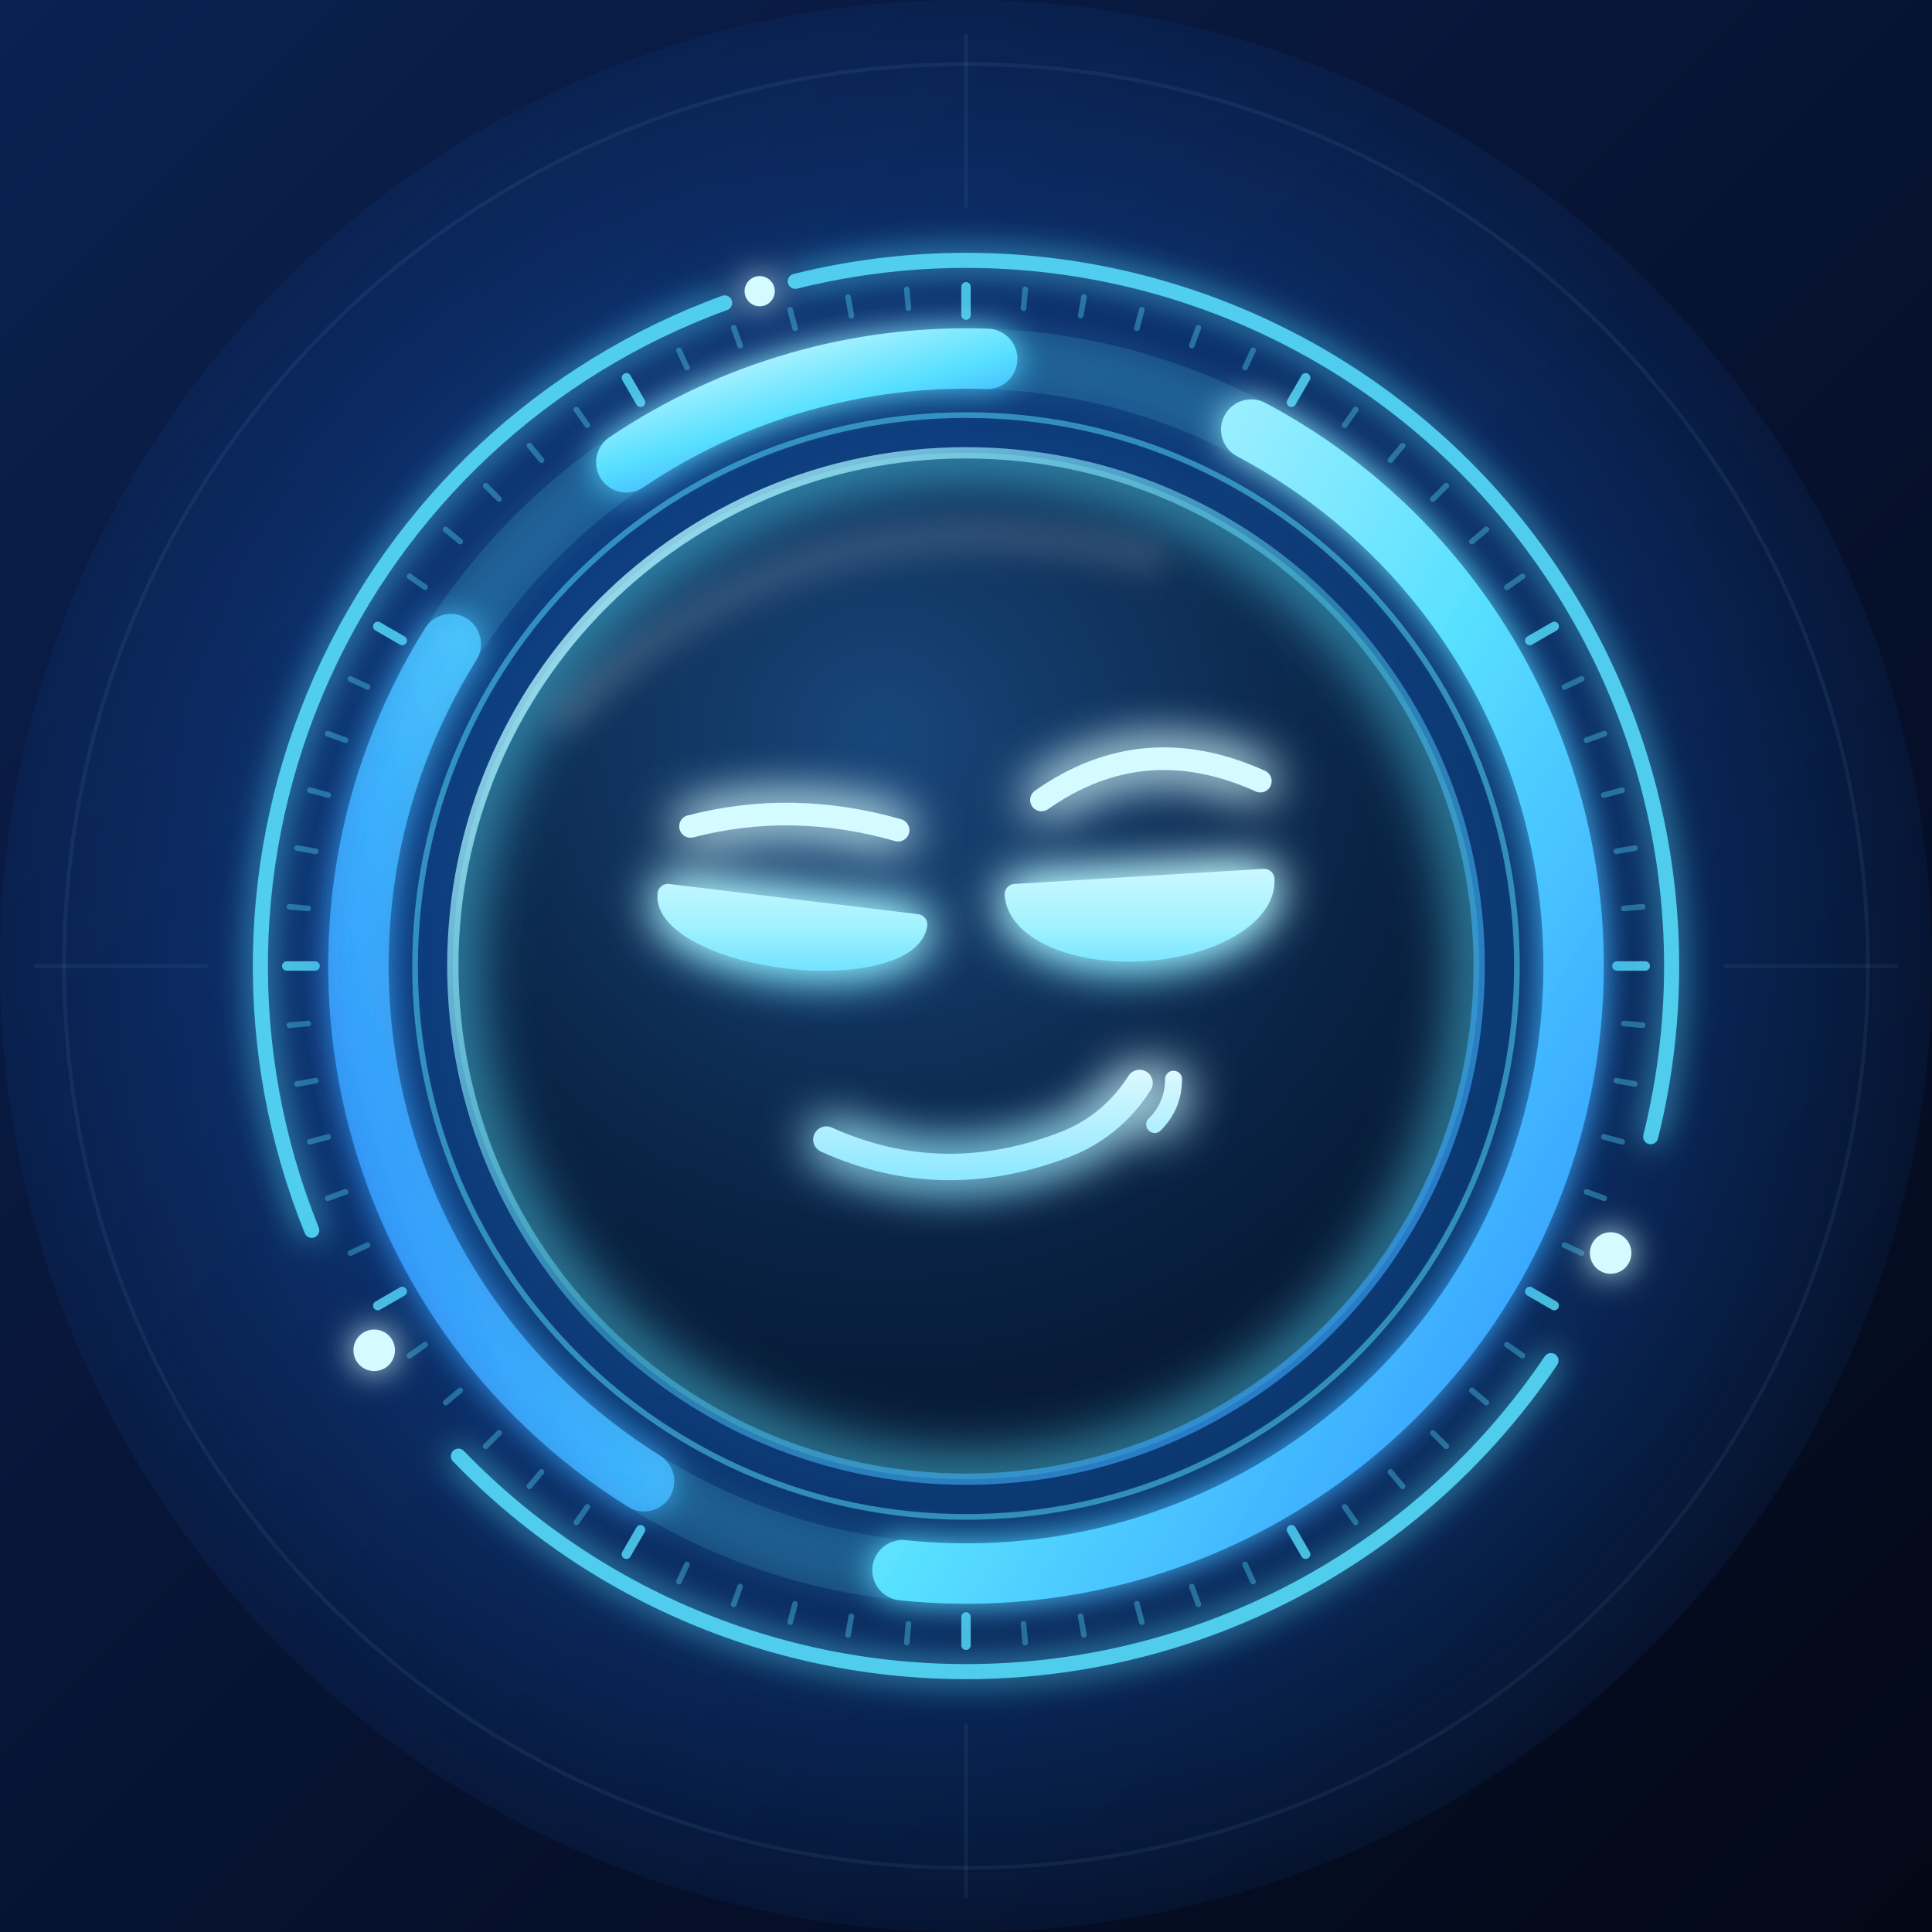
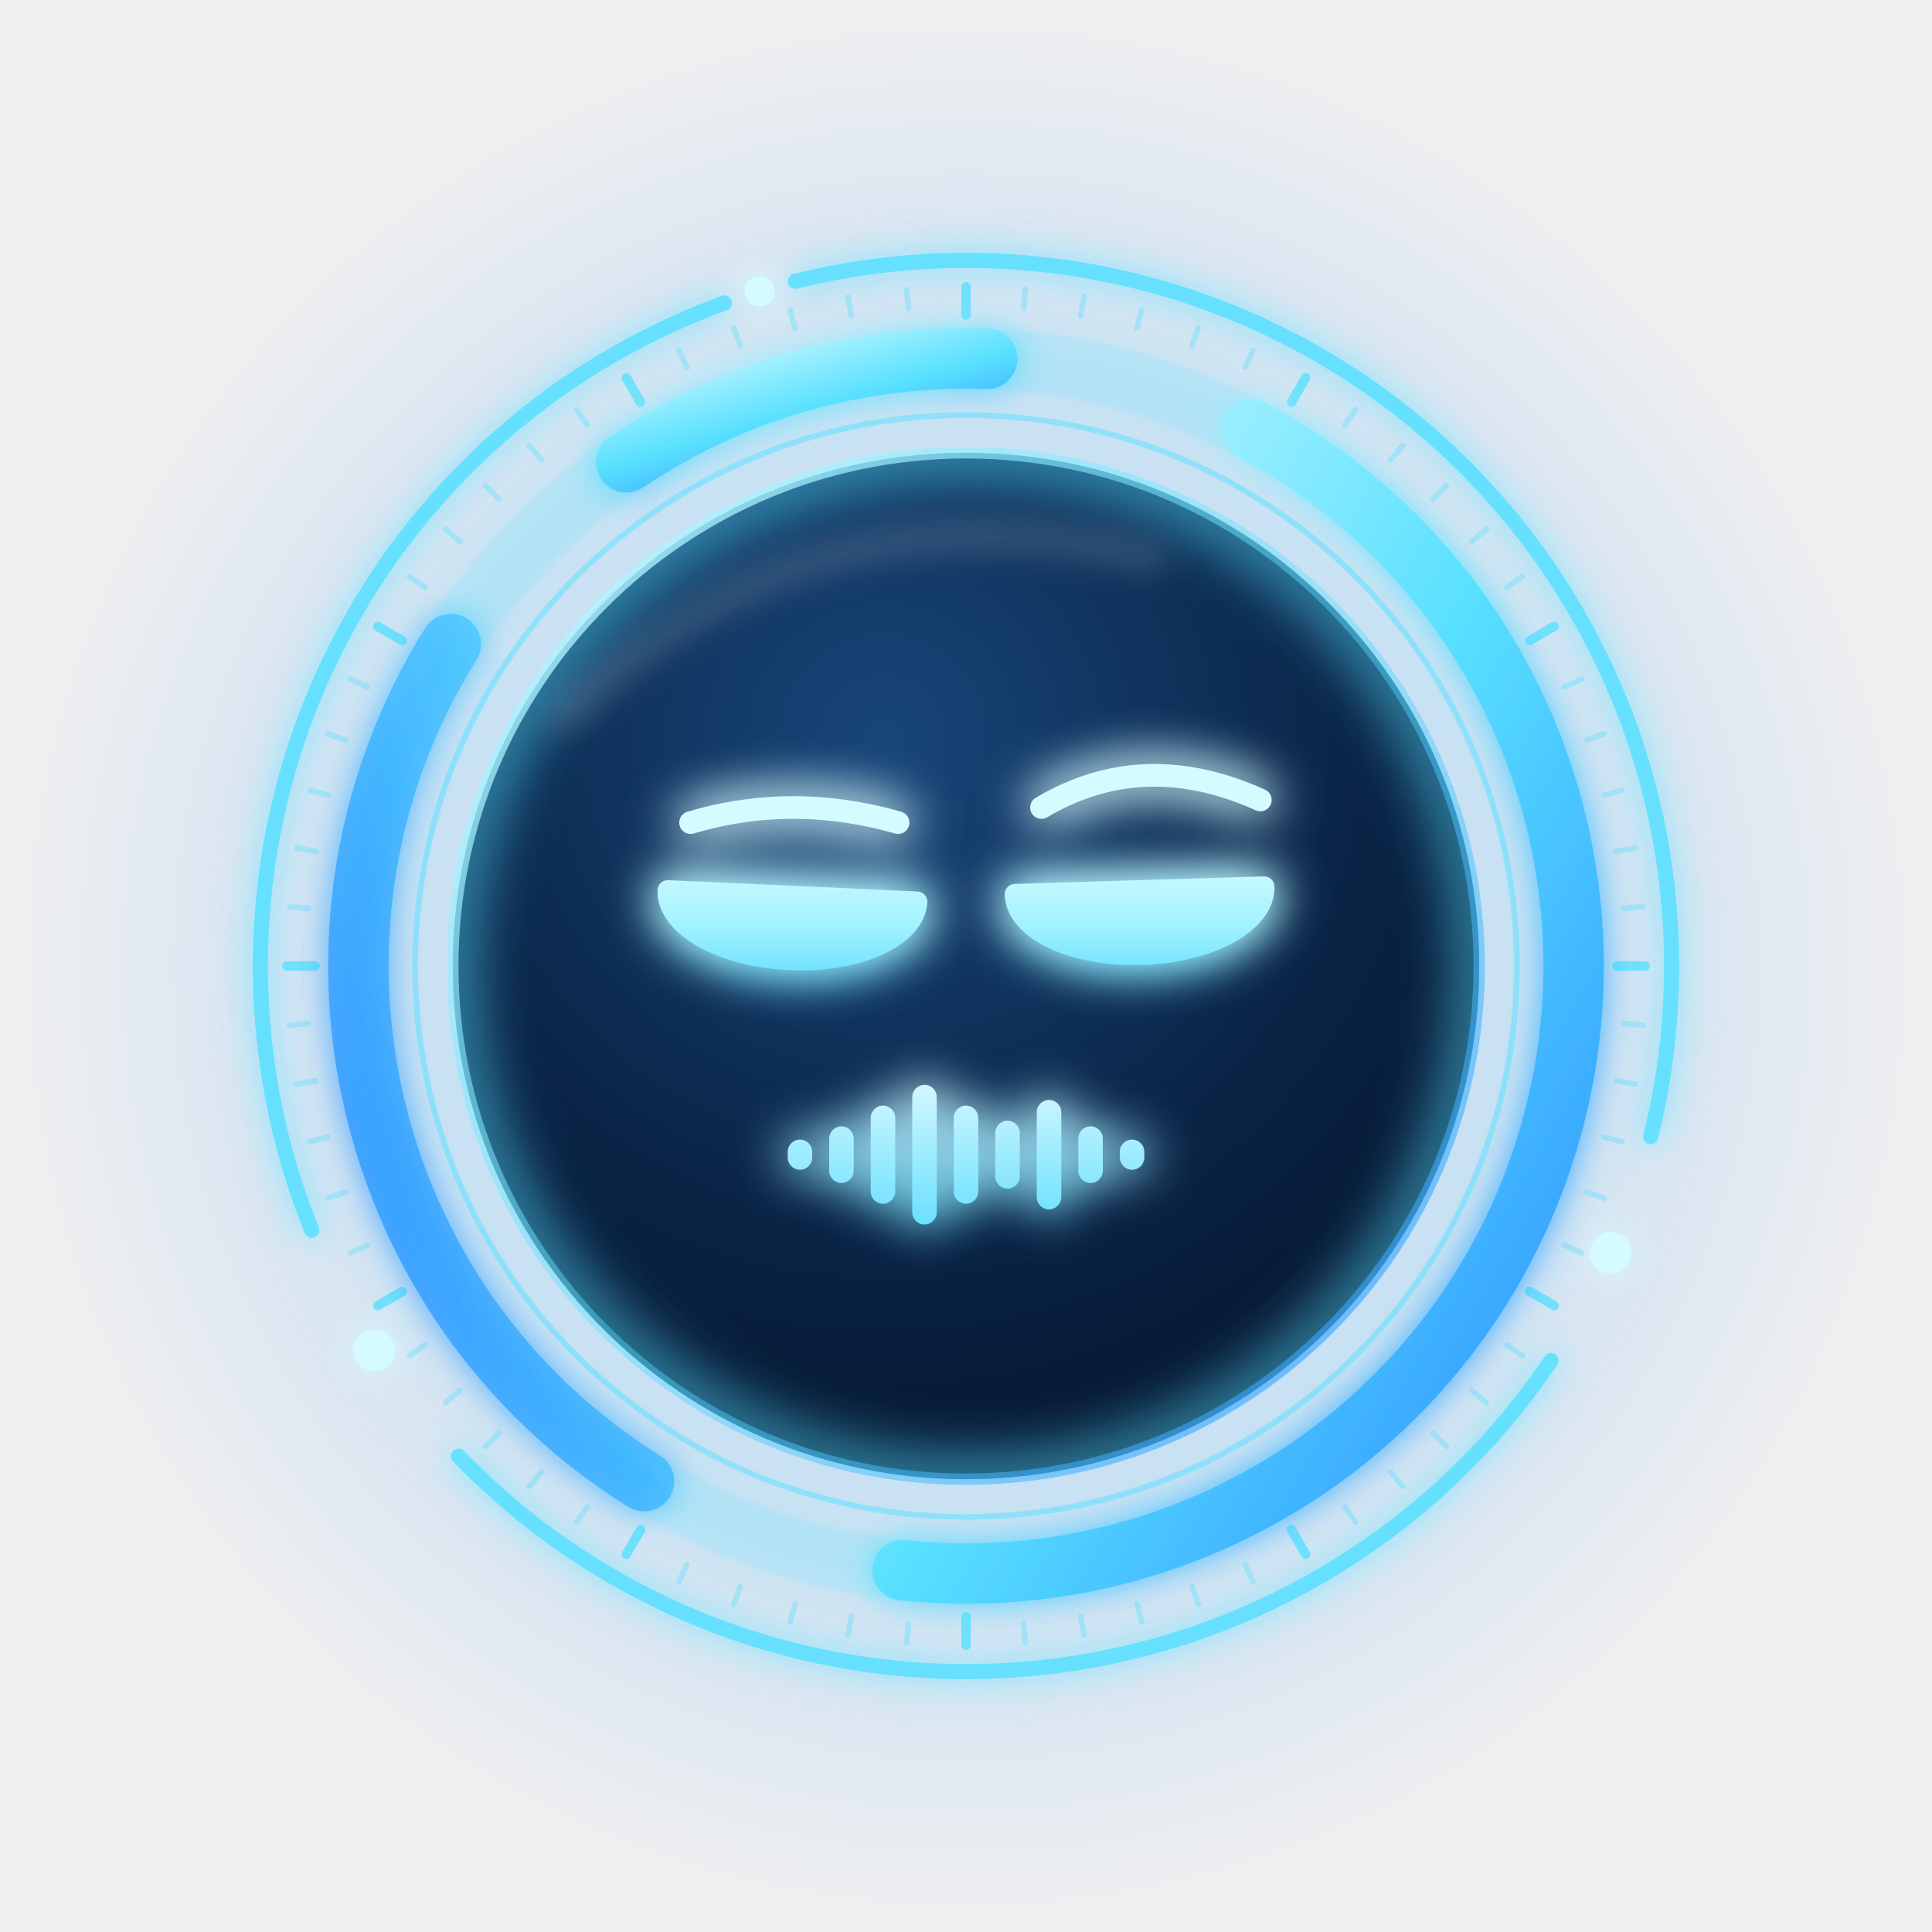
<svg xmlns="http://www.w3.org/2000/svg" viewBox="0 0 1024 1024" width="1024" height="1024">
  <defs>
-     <linearGradient id="bg" x1="0" y1="0" x2="1" y2="1">
-       <stop offset="0" stop-color="#0B2150" />
-       <stop offset=".55" stop-color="#061230" />
-       <stop offset="1" stop-color="#030816" />
-     </linearGradient>
-     <radialGradient id="halo" cx="50%" cy="50%" r="55%">
-       <stop offset="0" stop-color="#17C8FF" stop-opacity=".7" />
-       <stop offset=".6" stop-color="#1A7BFF" stop-opacity=".26" />
+     <radialGradient id="halo" cx="50%" cy="50%" r="50%">
+       <stop offset="0" stop-color="#17C8FF" stop-opacity=".4" />
      <stop offset="1" stop-color="#1A7BFF" stop-opacity="0" />
    </radialGradient>
    <linearGradient id="ringA" x1="0" y1="0" x2="1" y2="1">
      <stop offset="0" stop-color="#D4FBFF" />
      <stop offset=".5" stop-color="#58E0FF" />
      <stop offset="1" stop-color="#2B8CFF" />
    </linearGradient>
    <linearGradient id="ringB" x1="1" y1="0" x2="0" y2="1">
      <stop offset="0" stop-color="#58E0FF" />
      <stop offset="1" stop-color="#2B8CFF" />
    </linearGradient>
    <radialGradient id="face" cx="42%" cy="28%" r="90%">
      <stop offset="0" stop-color="#18467A" />
      <stop offset=".5" stop-color="#0A2548" />
      <stop offset="1" stop-color="#030D20" />
    </radialGradient>
    <radialGradient id="under" cx="50%" cy="50%" r="50%">
      <stop offset="0" stop-color="#3FD2FF" stop-opacity=".32" />
      <stop offset="1" stop-color="#3FD2FF" stop-opacity="0" />
    </radialGradient>
    <linearGradient id="rim" x1="0" y1="0" x2="1" y2="1">
      <stop offset="0" stop-color="#D4FBFF" stop-opacity=".95" />
      <stop offset=".5" stop-color="#58E0FF" stop-opacity=".4" />
      <stop offset="1" stop-color="#2B8CFF" stop-opacity=".7" />
    </linearGradient>
    <linearGradient id="eyeFill" gradientUnits="userSpaceOnUse" x1="0" y1="430" x2="0" y2="540">
      <stop offset="0" stop-color="#F4FEFF" />
      <stop offset=".55" stop-color="#A2F2FF" />
      <stop offset="1" stop-color="#3FD2FF" />
    </linearGradient>
    <linearGradient id="mouthFill" gradientUnits="userSpaceOnUse" x1="0" y1="550" x2="0" y2="660">
      <stop offset="0" stop-color="#F4FEFF" />
      <stop offset="1" stop-color="#5BDDFF" />
    </linearGradient>
    <clipPath id="faceClip">
      <circle cx="512" cy="512" r="272" />
    </clipPath>
    <filter id="innerGlow" x="-20%" y="-20%" width="140%" height="140%">
      <feGaussianBlur stdDeviation="14" />
    </filter>
    <filter id="soft" x="-20%" y="-50%" width="140%" height="200%">
      <feGaussianBlur stdDeviation="8" />
    </filter>
    <filter id="bloom" x="-30%" y="-30%" width="160%" height="160%">
      <feGaussianBlur in="SourceGraphic" stdDeviation="13" result="b" />
      <feMerge>
        <feMergeNode in="b" />
        <feMergeNode in="b" />
        <feMergeNode in="SourceGraphic" />
      </feMerge>
    </filter>
    <filter id="bloomSoft" x="-20%" y="-20%" width="140%" height="140%">
      <feGaussianBlur in="SourceGraphic" stdDeviation="9" result="b" />
      <feMerge>
        <feMergeNode in="b" />
        <feMergeNode in="SourceGraphic" />
      </feMerge>
    </filter>
  </defs>
-   <rect width="1024" height="1024" fill="url(#bg)" />
-   <g stroke="#8FE9FF" stroke-opacity=".07" stroke-width="2" fill="none">
-     <circle cx="512" cy="512" r="478" />
-     <path d="M512 18V110M512 914V1006M18 512H110M914 512H1006" />
-   </g>
  <circle cx="512" cy="512" r="512" fill="url(#halo)" />
  <g transform="translate(512 512) scale(1) translate(-512 -512)">
    <g filter="url(#bloomSoft)">
      <path d="M421.52 149.11A374 374 0 0 1 874.89 602.48" fill="none" stroke="#58E0FF" stroke-opacity=".85" stroke-width="8" stroke-linecap="round" />
      <path d="M822.06 721.14A374 374 0 0 1 242.97 771.8" fill="none" stroke="#58E0FF" stroke-opacity=".85" stroke-width="8" stroke-linecap="round" />
      <path d="M165.23 652.1A374 374 0 0 1 384.08 160.55" fill="none" stroke="#58E0FF" stroke-opacity=".85" stroke-width="8" stroke-linecap="round" />
      <circle cx="853.67" cy="664.12" r="11" fill="#D4FBFF" />
      <circle cx="198.34" cy="715.69" r="11" fill="#D4FBFF" />
      <circle cx="402.65" cy="154.34" r="8" fill="#D4FBFF" />
    </g>
    <g>
      <path d="M860.67 542.5L870.63 543.38M856.68 572.78L866.53 574.51M850.07 602.59L859.73 605.17M840.89 631.71L850.29 635.13M829.21 659.92L838.27 664.14M798.7 712.75L806.89 718.49M780.12 736.98L787.78 743.4M759.49 759.49L766.56 766.56M736.98 780.12L743.4 787.78M712.75 798.7L718.49 806.89M659.92 829.21L664.14 838.27M631.71 840.89L635.13 850.29M602.59 850.07L605.17 859.73M572.78 856.68L574.51 866.53M542.5 860.67L543.38 870.63M481.5 860.67L480.62 870.63M451.22 856.68L449.49 866.53M421.41 850.07L418.83 859.73M392.29 840.89L388.87 850.29M364.08 829.21L359.86 838.27M311.25 798.7L305.51 806.89M287.02 780.12L280.6 787.78M264.51 759.49L257.44 766.56M243.88 736.98L236.22 743.4M225.3 712.75L217.11 718.49M194.79 659.92L185.73 664.14M183.11 631.71L173.71 635.13M173.93 602.59L164.27 605.17M167.32 572.78L157.47 574.51M163.33 542.5L153.37 543.38M163.33 481.5L153.37 480.62M167.32 451.22L157.47 449.49M173.93 421.41L164.27 418.83M183.11 392.29L173.71 388.87M194.79 364.08L185.73 359.86M225.3 311.25L217.11 305.51M243.88 287.02L236.22 280.6M264.51 264.51L257.44 257.44M287.02 243.88L280.6 236.22M311.25 225.3L305.51 217.11M364.08 194.79L359.86 185.73M392.29 183.11L388.87 173.71M421.41 173.93L418.83 164.27M451.22 167.32L449.49 157.47M481.5 163.33L480.62 153.37M542.5 163.33L543.38 153.37M572.78 167.32L574.51 157.47M602.59 173.93L605.17 164.27M631.71 183.11L635.13 173.71M659.92 194.79L664.14 185.73M712.75 225.3L718.49 217.11M736.98 243.88L743.4 236.22M759.49 264.51L766.56 257.44M780.12 287.02L787.78 280.6M798.7 311.25L806.89 305.51M829.21 364.08L838.27 359.86M840.89 392.29L850.29 388.87M850.07 421.41L859.73 418.83M856.68 451.22L866.53 449.49M860.67 481.5L870.63 480.62" fill="none" stroke="#58E0FF" stroke-opacity=".36" stroke-width="3" stroke-linecap="round" />
      <path d="M857 512L872 512M810.78 684.5L823.77 692M684.5 810.78L692 823.77M512 857L512 872M339.5 810.78L332 823.77M213.22 684.5L200.23 692M167 512L152 512M213.22 339.5L200.23 332M339.5 213.22L332 200.23M512 167L512 152M684.5 213.22L692 200.23M810.78 339.5L823.77 332" fill="none" stroke="#58E0FF" stroke-opacity=".8" stroke-width="5" stroke-linecap="round" />
    </g>
    <g filter="url(#bloomSoft)">
      <circle cx="512" cy="512" r="322" fill="none" stroke="#58E0FF" stroke-opacity=".14" stroke-width="32" />
      <path d="M663.17 227.69A322 322 0 0 1 478.34 832.24" fill="none" stroke="url(#ringA)" stroke-width="32" stroke-linecap="round" />
      <path d="M341.37 785.07A322 322 0 0 1 238.93 341.37" fill="none" stroke="url(#ringB)" stroke-width="32" stroke-linecap="round" stroke-opacity=".85" />
      <path d="M331.94 245.05A322 322 0 0 1 523.24 190.2" fill="none" stroke="url(#ringA)" stroke-width="32" stroke-linecap="round" />
    </g>
    <circle cx="512" cy="512" r="292" fill="none" stroke="#58E0FF" stroke-opacity=".5" stroke-width="3" />
    <circle cx="512" cy="512" r="272" fill="url(#face)" />
    <g clip-path="url(#faceClip)">
      <circle cx="512" cy="512" r="274" fill="none" stroke="#58E0FF" stroke-opacity=".55" stroke-width="30" filter="url(#innerGlow)" />
      <ellipse cx="512" cy="1010" rx="330" ry="250" fill="url(#under)" />
    </g>
    <circle cx="512" cy="512" r="272" fill="none" stroke="url(#rim)" stroke-width="6" />
    <path d="M300 380Q430 250 610 296" fill="none" stroke="#fff" stroke-opacity=".16" stroke-width="16" stroke-linecap="round" filter="url(#soft)" />
    <g filter="url(#bloom)">
-       <path d="M354 474L486 490A66.48 26 6.91 0 1 354 474Z" fill="url(#eyeFill)" stroke="url(#eyeFill)" stroke-width="11" stroke-linejoin="round" />
-       <path d="M538 474L670 466A66.12 34 -3.47 0 1 538 474Z" fill="url(#eyeFill)" stroke="url(#eyeFill)" stroke-width="11" stroke-linejoin="round" />
-       <path d="M366 438Q420 424 476 440" fill="none" stroke="#D4FBFF" stroke-width="12" stroke-linecap="round" />
-       <path d="M552 424Q606 386 668 414" fill="none" stroke="#D4FBFF" stroke-width="12" stroke-linecap="round" />
-       <path d="M438 604Q500 632 566 606Q590 596 604 574" fill="none" stroke="url(#mouthFill)" stroke-width="14" stroke-linecap="round" stroke-linejoin="round" />
-       <path d="M612 596Q622 586 622 572" fill="none" stroke="url(#mouthFill)" stroke-width="9" stroke-linecap="round" />
+       <path d="M354 472L486 478A66.07 34 2.6 0 1 354 472Z" fill="url(#eyeFill)" stroke="url(#eyeFill)" stroke-width="11" stroke-linejoin="round" />
+       <path d="M538 474L670 470A66.03 34 -1.74 0 1 538 474Z" fill="url(#eyeFill)" stroke="url(#eyeFill)" stroke-width="11" stroke-linejoin="round" />
+       <path d="M366 436Q420 420 476 436" fill="none" stroke="#D4FBFF" stroke-width="12" stroke-linecap="round" />
+       <path d="M552 428Q606 396 668 424" fill="none" stroke="#D4FBFF" stroke-width="12" stroke-linecap="round" />
+       <rect x="417.5" y="604" width="13" height="16" rx="6.5" fill="url(#mouthFill)" />
+       <rect x="439.5" y="597" width="13" height="30" rx="6.5" fill="url(#mouthFill)" />
+       <rect x="461.5" y="586" width="13" height="52" rx="6.5" fill="url(#mouthFill)" />
+       <rect x="483.5" y="575" width="13" height="74" rx="6.5" fill="url(#mouthFill)" />
+       <rect x="505.5" y="586" width="13" height="52" rx="6.5" fill="url(#mouthFill)" />
+       <rect x="527.5" y="594" width="13" height="36" rx="6.5" fill="url(#mouthFill)" />
+       <rect x="549.5" y="583" width="13" height="58" rx="6.5" fill="url(#mouthFill)" />
+       <rect x="571.5" y="597" width="13" height="30" rx="6.5" fill="url(#mouthFill)" />
+       <rect x="593.5" y="604" width="13" height="16" rx="6.5" fill="url(#mouthFill)" />
    </g>
  </g>
</svg>
